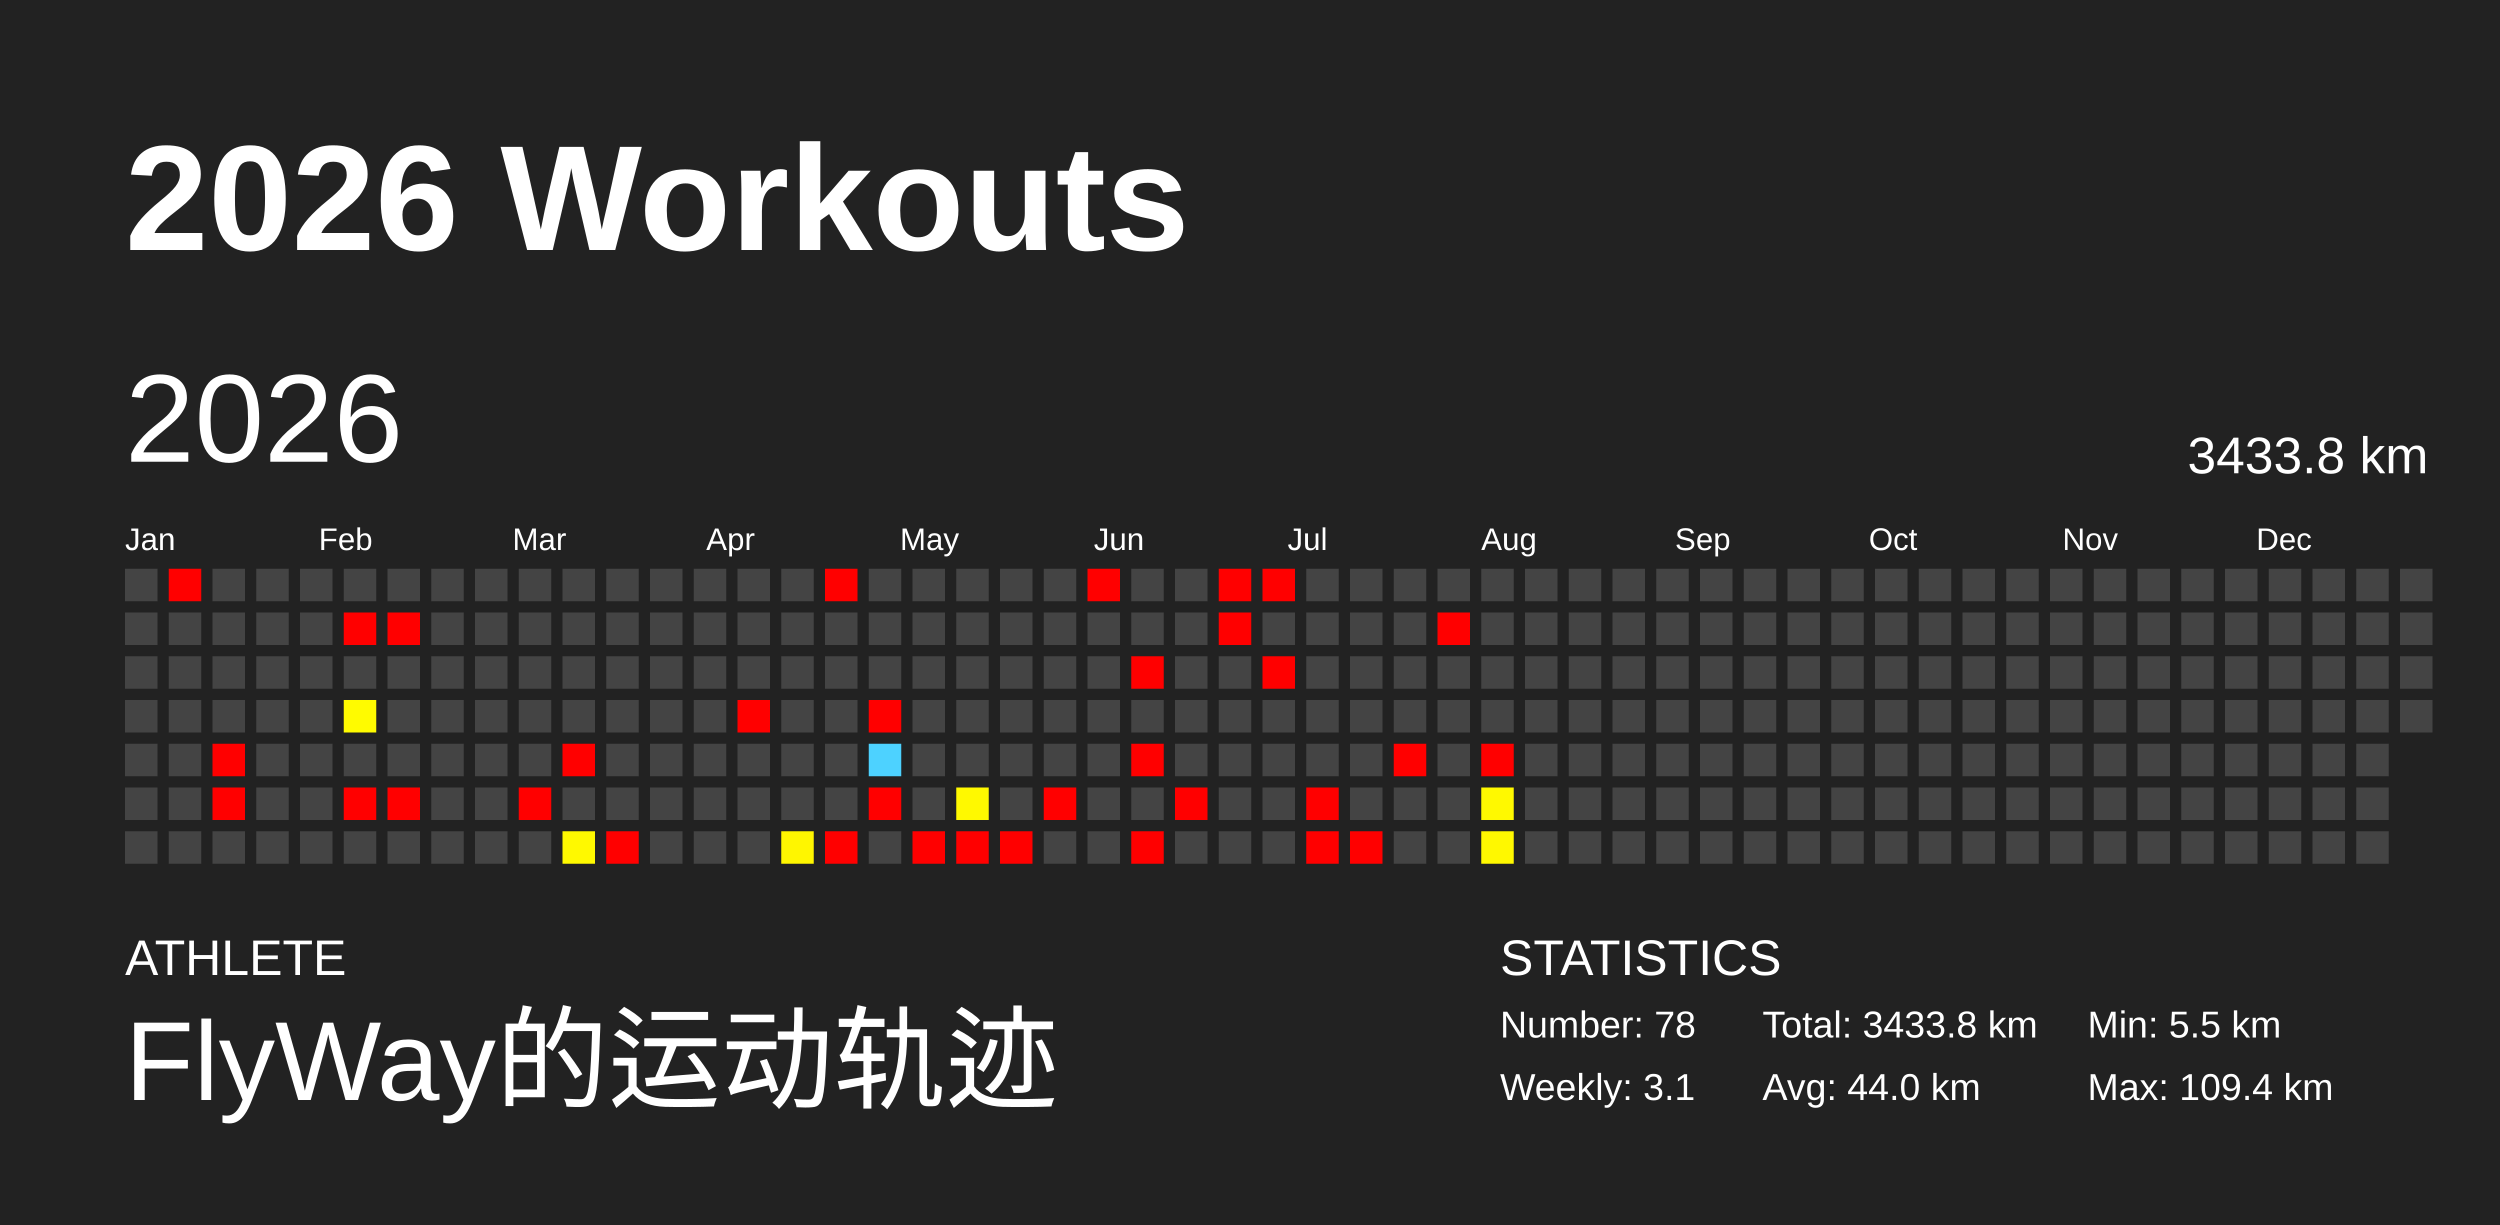
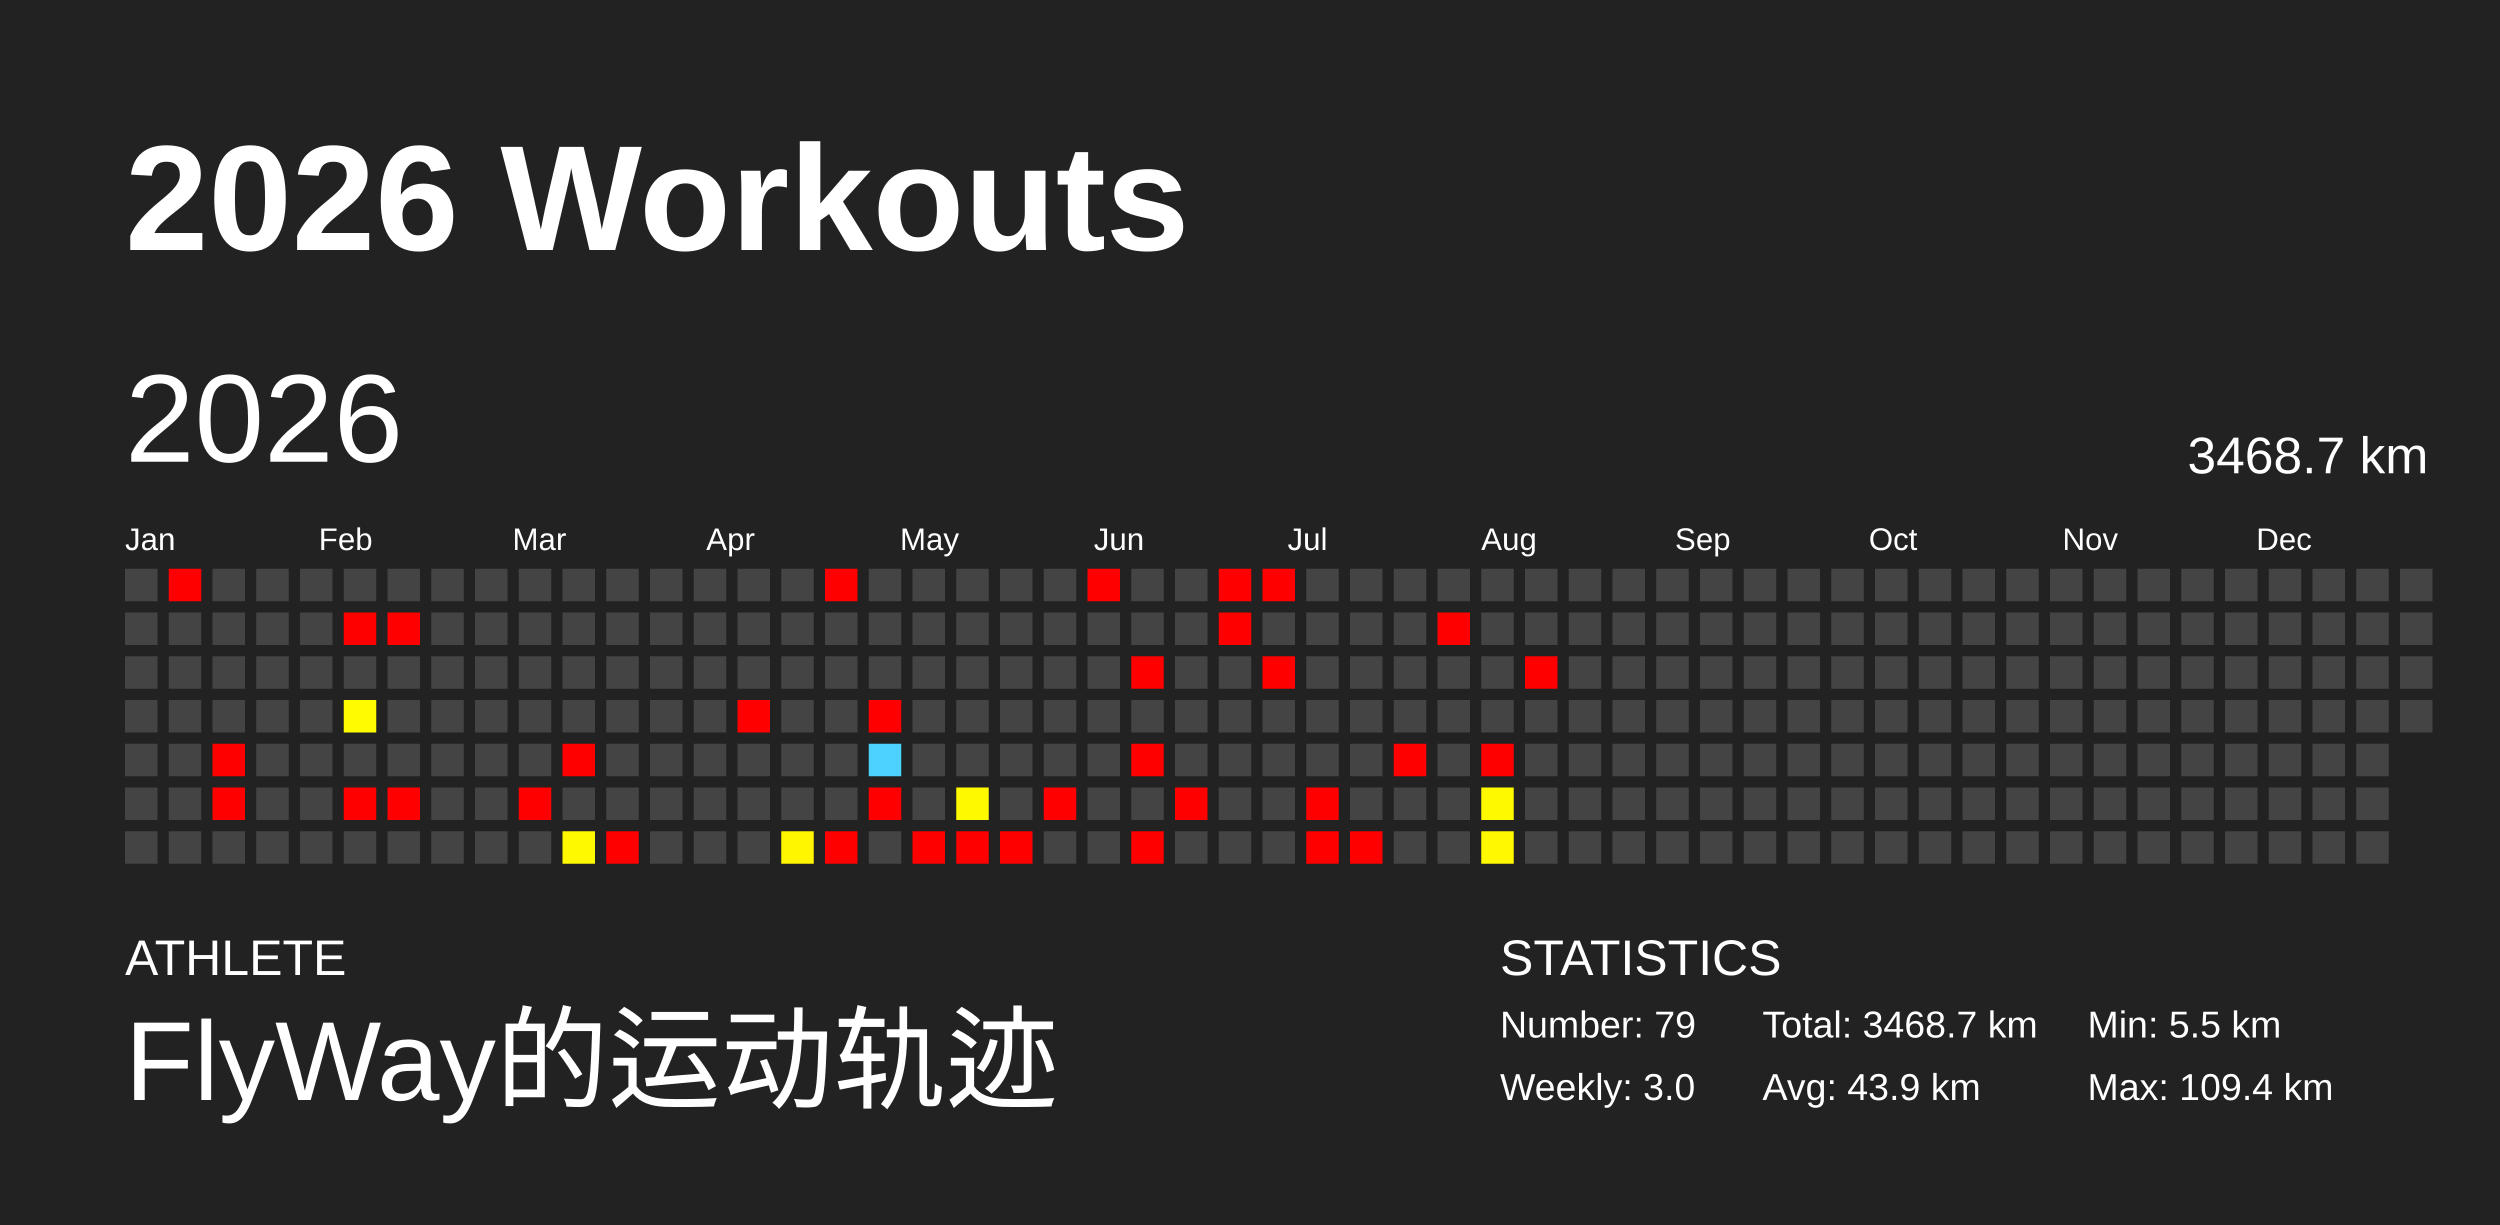
<svg xmlns="http://www.w3.org/2000/svg" baseProfile="full" height="98mm" version="1.1" viewBox="0,0,200,98" width="200mm">
  <defs />
  <rect fill="#222222" height="98" width="200" x="0" y="0" />
  <text fill="#FFFFFF" style="font-size:12px; font-family:Arial; font-weight:bold;" x="10" y="20">2026 Workouts</text>
  <text fill="#FFFFFF" style="font-size:4px; font-family:Arial" x="10" y="78">ATHLETE</text>
  <text fill="#FFFFFF" style="font-size:9px; font-family:Arial" x="10" y="88">FlyWay的运动轨迹</text>
  <text fill="#FFFFFF" style="font-size:4px; font-family:Arial" x="120" y="78">STATISTICS</text>
-   <text fill="#FFFFFF" style="font-size:3px; font-family:Arial" x="120" y="83">Number: 78</text>
-   <text fill="#FFFFFF" style="font-size:3px; font-family:Arial" x="120" y="88">Weekly: 3.1</text>
-   <text fill="#FFFFFF" style="font-size:3px; font-family:Arial" x="141" y="83">Total: 3433.8 km</text>
-   <text fill="#FFFFFF" style="font-size:3px; font-family:Arial" x="141" y="88">Avg: 44.0 km</text>
+   <text fill="#FFFFFF" style="font-size:3px; font-family:Arial" x="120" y="83">Number: 79</text>
+   <text fill="#FFFFFF" style="font-size:3px; font-family:Arial" x="120" y="88">Weekly: 3.0</text>
+   <text fill="#FFFFFF" style="font-size:3px; font-family:Arial" x="141" y="83">Total: 3468.7 km</text>
+   <text fill="#FFFFFF" style="font-size:3px; font-family:Arial" x="141" y="88">Avg: 43.9 km</text>
  <text fill="#FFFFFF" style="font-size:3px; font-family:Arial" x="167" y="83">Min: 5.5 km</text>
  <text fill="#FFFFFF" style="font-size:3px; font-family:Arial" x="167" y="88">Max: 109.4 km</text>
  <text dominant-baseline="hanging" fill="#FFFFFF" style="font-size:10.0px; font-family:Arial;" x="10" y="30">2026</text>
-   <text dominant-baseline="hanging" fill="#FFFFFF" style="font-size:4.125px; font-family:Arial;" x="175" y="35">3433.8 km</text>
+   <text dominant-baseline="hanging" fill="#FFFFFF" style="font-size:4.125px; font-family:Arial;" x="175" y="35">3468.7 km</text>
  <text fill="#FFFFFF" style="font-size:2.5px; font-family:Arial" x="10.0" y="44">Jan</text>
  <text fill="#FFFFFF" style="font-size:2.5px; font-family:Arial" x="25.5" y="44">Feb</text>
  <text fill="#FFFFFF" style="font-size:2.5px; font-family:Arial" x="41.0" y="44">Mar</text>
  <text fill="#FFFFFF" style="font-size:2.5px; font-family:Arial" x="56.5" y="44">Apr</text>
  <text fill="#FFFFFF" style="font-size:2.5px; font-family:Arial" x="72.0" y="44">May</text>
  <text fill="#FFFFFF" style="font-size:2.5px; font-family:Arial" x="87.5" y="44">Jun</text>
  <text fill="#FFFFFF" style="font-size:2.5px; font-family:Arial" x="103.0" y="44">Jul</text>
  <text fill="#FFFFFF" style="font-size:2.5px; font-family:Arial" x="118.5" y="44">Aug</text>
  <text fill="#FFFFFF" style="font-size:2.5px; font-family:Arial" x="134.0" y="44">Sep</text>
  <text fill="#FFFFFF" style="font-size:2.5px; font-family:Arial" x="149.5" y="44">Oct</text>
  <text fill="#FFFFFF" style="font-size:2.5px; font-family:Arial" x="165.0" y="44">Nov</text>
  <text fill="#FFFFFF" style="font-size:2.5px; font-family:Arial" x="180.5" y="44">Dec</text>
  <rect fill="#444444" height="2.6" width="2.6" x="10.0" y="45.5" />
  <rect fill="#444444" height="2.6" width="2.6" x="10.0" y="49.0" />
  <rect fill="#444444" height="2.6" width="2.6" x="10.0" y="52.5" />
  <rect fill="#444444" height="2.6" width="2.6" x="10.0" y="56.0" />
  <rect fill="#444444" height="2.6" width="2.6" x="10.0" y="59.5" />
  <rect fill="#444444" height="2.6" width="2.6" x="10.0" y="63.0" />
  <rect fill="#444444" height="2.6" width="2.6" x="10.0" y="66.5" />
  <rect fill="red" height="2.6" width="2.6" x="13.5" y="45.5" />
  <rect fill="#444444" height="2.6" width="2.6" x="13.5" y="49.0" />
  <rect fill="#444444" height="2.6" width="2.6" x="13.5" y="52.5" />
  <rect fill="#444444" height="2.6" width="2.6" x="13.5" y="56.0" />
  <rect fill="#444444" height="2.6" width="2.6" x="13.5" y="59.5" />
  <rect fill="#444444" height="2.6" width="2.6" x="13.5" y="63.0" />
  <rect fill="#444444" height="2.6" width="2.6" x="13.5" y="66.5" />
  <rect fill="#444444" height="2.6" width="2.6" x="17.0" y="45.5" />
  <rect fill="#444444" height="2.6" width="2.6" x="17.0" y="49.0" />
  <rect fill="#444444" height="2.6" width="2.6" x="17.0" y="52.5" />
  <rect fill="#444444" height="2.6" width="2.6" x="17.0" y="56.0" />
  <rect fill="red" height="2.6" width="2.6" x="17.0" y="59.5" />
  <rect fill="red" height="2.6" width="2.6" x="17.0" y="63.0" />
  <rect fill="#444444" height="2.6" width="2.6" x="17.0" y="66.5" />
  <rect fill="#444444" height="2.6" width="2.6" x="20.5" y="45.5" />
  <rect fill="#444444" height="2.6" width="2.6" x="20.5" y="49.0" />
  <rect fill="#444444" height="2.6" width="2.6" x="20.5" y="52.5" />
  <rect fill="#444444" height="2.6" width="2.6" x="20.5" y="56.0" />
  <rect fill="#444444" height="2.6" width="2.6" x="20.5" y="59.5" />
  <rect fill="#444444" height="2.6" width="2.6" x="20.5" y="63.0" />
  <rect fill="#444444" height="2.6" width="2.6" x="20.5" y="66.5" />
  <rect fill="#444444" height="2.6" width="2.6" x="24.0" y="45.5" />
  <rect fill="#444444" height="2.6" width="2.6" x="24.0" y="49.0" />
  <rect fill="#444444" height="2.6" width="2.6" x="24.0" y="52.5" />
  <rect fill="#444444" height="2.6" width="2.6" x="24.0" y="56.0" />
  <rect fill="#444444" height="2.6" width="2.6" x="24.0" y="59.5" />
  <rect fill="#444444" height="2.6" width="2.6" x="24.0" y="63.0" />
  <rect fill="#444444" height="2.6" width="2.6" x="24.0" y="66.5" />
  <rect fill="#444444" height="2.6" width="2.6" x="27.5" y="45.5" />
  <rect fill="red" height="2.6" width="2.6" x="27.5" y="49.0" />
  <rect fill="#444444" height="2.6" width="2.6" x="27.5" y="52.5" />
  <rect fill="#fffb00" height="2.6" width="2.6" x="27.5" y="56.0" />
  <rect fill="#444444" height="2.6" width="2.6" x="27.5" y="59.5" />
  <rect fill="red" height="2.6" width="2.6" x="27.5" y="63.0" />
  <rect fill="#444444" height="2.6" width="2.6" x="27.5" y="66.5" />
  <rect fill="#444444" height="2.6" width="2.6" x="31.0" y="45.5" />
  <rect fill="red" height="2.6" width="2.6" x="31.0" y="49.0" />
  <rect fill="#444444" height="2.6" width="2.6" x="31.0" y="52.5" />
  <rect fill="#444444" height="2.6" width="2.6" x="31.0" y="56.0" />
  <rect fill="#444444" height="2.6" width="2.6" x="31.0" y="59.5" />
  <rect fill="red" height="2.6" width="2.6" x="31.0" y="63.0" />
  <rect fill="#444444" height="2.6" width="2.6" x="31.0" y="66.5" />
  <rect fill="#444444" height="2.6" width="2.6" x="34.5" y="45.5" />
  <rect fill="#444444" height="2.6" width="2.6" x="34.5" y="49.0" />
  <rect fill="#444444" height="2.6" width="2.6" x="34.5" y="52.5" />
  <rect fill="#444444" height="2.6" width="2.6" x="34.5" y="56.0" />
  <rect fill="#444444" height="2.6" width="2.6" x="34.5" y="59.5" />
  <rect fill="#444444" height="2.6" width="2.6" x="34.5" y="63.0" />
  <rect fill="#444444" height="2.6" width="2.6" x="34.5" y="66.5" />
  <rect fill="#444444" height="2.6" width="2.6" x="38.0" y="45.5" />
  <rect fill="#444444" height="2.6" width="2.6" x="38.0" y="49.0" />
  <rect fill="#444444" height="2.6" width="2.6" x="38.0" y="52.5" />
  <rect fill="#444444" height="2.6" width="2.6" x="38.0" y="56.0" />
  <rect fill="#444444" height="2.6" width="2.6" x="38.0" y="59.5" />
  <rect fill="#444444" height="2.6" width="2.6" x="38.0" y="63.0" />
  <rect fill="#444444" height="2.6" width="2.6" x="38.0" y="66.5" />
  <rect fill="#444444" height="2.6" width="2.6" x="41.5" y="45.5" />
  <rect fill="#444444" height="2.6" width="2.6" x="41.5" y="49.0" />
  <rect fill="#444444" height="2.6" width="2.6" x="41.5" y="52.5" />
  <rect fill="#444444" height="2.6" width="2.6" x="41.5" y="56.0" />
  <rect fill="#444444" height="2.6" width="2.6" x="41.5" y="59.5" />
  <rect fill="red" height="2.6" width="2.6" x="41.5" y="63.0" />
  <rect fill="#444444" height="2.6" width="2.6" x="41.5" y="66.5" />
  <rect fill="#444444" height="2.6" width="2.6" x="45.0" y="45.5" />
  <rect fill="#444444" height="2.6" width="2.6" x="45.0" y="49.0" />
  <rect fill="#444444" height="2.6" width="2.6" x="45.0" y="52.5" />
  <rect fill="#444444" height="2.6" width="2.6" x="45.0" y="56.0" />
  <rect fill="red" height="2.6" width="2.6" x="45.0" y="59.5" />
  <rect fill="#444444" height="2.6" width="2.6" x="45.0" y="63.0" />
  <rect fill="#fff900" height="2.6" width="2.6" x="45.0" y="66.5" />
  <rect fill="#444444" height="2.6" width="2.6" x="48.5" y="45.5" />
  <rect fill="#444444" height="2.6" width="2.6" x="48.5" y="49.0" />
  <rect fill="#444444" height="2.6" width="2.6" x="48.5" y="52.5" />
  <rect fill="#444444" height="2.6" width="2.6" x="48.5" y="56.0" />
  <rect fill="#444444" height="2.6" width="2.6" x="48.5" y="59.5" />
  <rect fill="#444444" height="2.6" width="2.6" x="48.5" y="63.0" />
  <rect fill="red" height="2.6" width="2.6" x="48.5" y="66.5" />
  <rect fill="#444444" height="2.6" width="2.6" x="52.0" y="45.5" />
  <rect fill="#444444" height="2.6" width="2.6" x="52.0" y="49.0" />
  <rect fill="#444444" height="2.6" width="2.6" x="52.0" y="52.5" />
  <rect fill="#444444" height="2.6" width="2.6" x="52.0" y="56.0" />
  <rect fill="#444444" height="2.6" width="2.6" x="52.0" y="59.5" />
  <rect fill="#444444" height="2.6" width="2.6" x="52.0" y="63.0" />
  <rect fill="#444444" height="2.6" width="2.6" x="52.0" y="66.5" />
  <rect fill="#444444" height="2.6" width="2.6" x="55.5" y="45.5" />
  <rect fill="#444444" height="2.6" width="2.6" x="55.5" y="49.0" />
  <rect fill="#444444" height="2.6" width="2.6" x="55.5" y="52.5" />
  <rect fill="#444444" height="2.6" width="2.6" x="55.5" y="56.0" />
  <rect fill="#444444" height="2.6" width="2.6" x="55.5" y="59.5" />
  <rect fill="#444444" height="2.6" width="2.6" x="55.5" y="63.0" />
  <rect fill="#444444" height="2.6" width="2.6" x="55.5" y="66.5" />
  <rect fill="#444444" height="2.6" width="2.6" x="59.0" y="45.5" />
  <rect fill="#444444" height="2.6" width="2.6" x="59.0" y="49.0" />
  <rect fill="#444444" height="2.6" width="2.6" x="59.0" y="52.5" />
  <rect fill="red" height="2.6" width="2.6" x="59.0" y="56.0" />
  <rect fill="#444444" height="2.6" width="2.6" x="59.0" y="59.5" />
  <rect fill="#444444" height="2.6" width="2.6" x="59.0" y="63.0" />
  <rect fill="#444444" height="2.6" width="2.6" x="59.0" y="66.5" />
  <rect fill="#444444" height="2.6" width="2.6" x="62.5" y="45.5" />
  <rect fill="#444444" height="2.6" width="2.6" x="62.5" y="49.0" />
  <rect fill="#444444" height="2.6" width="2.6" x="62.5" y="52.5" />
  <rect fill="#444444" height="2.6" width="2.6" x="62.5" y="56.0" />
  <rect fill="#444444" height="2.6" width="2.6" x="62.5" y="59.5" />
  <rect fill="#444444" height="2.6" width="2.6" x="62.5" y="63.0" />
  <rect fill="#fff600" height="2.6" width="2.6" x="62.5" y="66.5" />
  <rect fill="red" height="2.6" width="2.6" x="66.0" y="45.5" />
  <rect fill="#444444" height="2.6" width="2.6" x="66.0" y="49.0" />
  <rect fill="#444444" height="2.6" width="2.6" x="66.0" y="52.5" />
  <rect fill="#444444" height="2.6" width="2.6" x="66.0" y="56.0" />
  <rect fill="#444444" height="2.6" width="2.6" x="66.0" y="59.5" />
  <rect fill="#444444" height="2.6" width="2.6" x="66.0" y="63.0" />
  <rect fill="red" height="2.6" width="2.6" x="66.0" y="66.5" />
  <rect fill="#444444" height="2.6" width="2.6" x="69.5" y="45.5" />
  <rect fill="#444444" height="2.6" width="2.6" x="69.5" y="49.0" />
  <rect fill="#444444" height="2.6" width="2.6" x="69.5" y="52.5" />
  <rect fill="red" height="2.6" width="2.6" x="69.5" y="56.0" />
  <rect fill="#4dd2ff" height="2.6" width="2.6" x="69.5" y="59.5" />
  <rect fill="red" height="2.6" width="2.6" x="69.5" y="63.0" />
  <rect fill="#444444" height="2.6" width="2.6" x="69.5" y="66.5" />
  <rect fill="#444444" height="2.6" width="2.6" x="73.0" y="45.5" />
  <rect fill="#444444" height="2.6" width="2.6" x="73.0" y="49.0" />
  <rect fill="#444444" height="2.6" width="2.6" x="73.0" y="52.5" />
  <rect fill="#444444" height="2.6" width="2.6" x="73.0" y="56.0" />
  <rect fill="#444444" height="2.6" width="2.6" x="73.0" y="59.5" />
  <rect fill="#444444" height="2.6" width="2.6" x="73.0" y="63.0" />
  <rect fill="red" height="2.6" width="2.6" x="73.0" y="66.5" />
  <rect fill="#444444" height="2.6" width="2.6" x="76.5" y="45.5" />
  <rect fill="#444444" height="2.6" width="2.6" x="76.5" y="49.0" />
  <rect fill="#444444" height="2.6" width="2.6" x="76.5" y="52.5" />
  <rect fill="#444444" height="2.6" width="2.6" x="76.5" y="56.0" />
  <rect fill="#444444" height="2.6" width="2.6" x="76.5" y="59.5" />
  <rect fill="#fff900" height="2.6" width="2.6" x="76.5" y="63.0" />
  <rect fill="red" height="2.6" width="2.6" x="76.5" y="66.5" />
  <rect fill="#444444" height="2.6" width="2.6" x="80.0" y="45.5" />
  <rect fill="#444444" height="2.6" width="2.6" x="80.0" y="49.0" />
  <rect fill="#444444" height="2.6" width="2.6" x="80.0" y="52.5" />
  <rect fill="#444444" height="2.6" width="2.6" x="80.0" y="56.0" />
  <rect fill="#444444" height="2.6" width="2.6" x="80.0" y="59.5" />
  <rect fill="#444444" height="2.6" width="2.6" x="80.0" y="63.0" />
  <rect fill="red" height="2.6" width="2.6" x="80.0" y="66.5" />
  <rect fill="#444444" height="2.6" width="2.6" x="83.5" y="45.5" />
  <rect fill="#444444" height="2.6" width="2.6" x="83.5" y="49.0" />
  <rect fill="#444444" height="2.6" width="2.6" x="83.5" y="52.5" />
  <rect fill="#444444" height="2.6" width="2.6" x="83.5" y="56.0" />
  <rect fill="#444444" height="2.6" width="2.6" x="83.5" y="59.5" />
  <rect fill="red" height="2.6" width="2.6" x="83.5" y="63.0" />
  <rect fill="#444444" height="2.6" width="2.6" x="83.5" y="66.5" />
  <rect fill="red" height="2.6" width="2.6" x="87.0" y="45.5" />
  <rect fill="#444444" height="2.6" width="2.6" x="87.0" y="49.0" />
  <rect fill="#444444" height="2.6" width="2.6" x="87.0" y="52.5" />
  <rect fill="#444444" height="2.6" width="2.6" x="87.0" y="56.0" />
  <rect fill="#444444" height="2.6" width="2.6" x="87.0" y="59.5" />
  <rect fill="#444444" height="2.6" width="2.6" x="87.0" y="63.0" />
  <rect fill="#444444" height="2.6" width="2.6" x="87.0" y="66.5" />
  <rect fill="#444444" height="2.6" width="2.6" x="90.5" y="45.5" />
  <rect fill="#444444" height="2.6" width="2.6" x="90.5" y="49.0" />
  <rect fill="red" height="2.6" width="2.6" x="90.5" y="52.5" />
  <rect fill="#444444" height="2.6" width="2.6" x="90.5" y="56.0" />
  <rect fill="red" height="2.6" width="2.6" x="90.5" y="59.5" />
  <rect fill="#444444" height="2.6" width="2.6" x="90.5" y="63.0" />
  <rect fill="red" height="2.6" width="2.6" x="90.5" y="66.5" />
  <rect fill="#444444" height="2.6" width="2.6" x="94.0" y="45.5" />
  <rect fill="#444444" height="2.6" width="2.6" x="94.0" y="49.0" />
  <rect fill="#444444" height="2.6" width="2.6" x="94.0" y="52.5" />
  <rect fill="#444444" height="2.6" width="2.6" x="94.0" y="56.0" />
  <rect fill="#444444" height="2.6" width="2.6" x="94.0" y="59.5" />
  <rect fill="red" height="2.6" width="2.6" x="94.0" y="63.0" />
  <rect fill="#444444" height="2.6" width="2.6" x="94.0" y="66.5" />
  <rect fill="red" height="2.6" width="2.6" x="97.5" y="45.5" />
  <rect fill="red" height="2.6" width="2.6" x="97.5" y="49.0" />
  <rect fill="#444444" height="2.6" width="2.6" x="97.5" y="52.5" />
  <rect fill="#444444" height="2.6" width="2.6" x="97.5" y="56.0" />
  <rect fill="#444444" height="2.6" width="2.6" x="97.5" y="59.5" />
  <rect fill="#444444" height="2.6" width="2.6" x="97.5" y="63.0" />
  <rect fill="#444444" height="2.6" width="2.6" x="97.5" y="66.5" />
  <rect fill="red" height="2.6" width="2.6" x="101.0" y="45.5" />
  <rect fill="#444444" height="2.6" width="2.6" x="101.0" y="49.0" />
  <rect fill="red" height="2.6" width="2.6" x="101.0" y="52.5" />
  <rect fill="#444444" height="2.6" width="2.6" x="101.0" y="56.0" />
  <rect fill="#444444" height="2.6" width="2.6" x="101.0" y="59.5" />
  <rect fill="#444444" height="2.6" width="2.6" x="101.0" y="63.0" />
  <rect fill="#444444" height="2.6" width="2.6" x="101.0" y="66.5" />
  <rect fill="#444444" height="2.6" width="2.6" x="104.5" y="45.5" />
  <rect fill="#444444" height="2.6" width="2.6" x="104.5" y="49.0" />
  <rect fill="#444444" height="2.6" width="2.6" x="104.5" y="52.5" />
  <rect fill="#444444" height="2.6" width="2.6" x="104.5" y="56.0" />
  <rect fill="#444444" height="2.6" width="2.6" x="104.5" y="59.5" />
  <rect fill="red" height="2.6" width="2.6" x="104.5" y="63.0" />
  <rect fill="red" height="2.6" width="2.6" x="104.5" y="66.5" />
  <rect fill="#444444" height="2.6" width="2.6" x="108.0" y="45.5" />
  <rect fill="#444444" height="2.6" width="2.6" x="108.0" y="49.0" />
  <rect fill="#444444" height="2.6" width="2.6" x="108.0" y="52.5" />
  <rect fill="#444444" height="2.6" width="2.6" x="108.0" y="56.0" />
  <rect fill="#444444" height="2.6" width="2.6" x="108.0" y="59.5" />
  <rect fill="#444444" height="2.6" width="2.6" x="108.0" y="63.0" />
  <rect fill="red" height="2.6" width="2.6" x="108.0" y="66.5" />
  <rect fill="#444444" height="2.6" width="2.6" x="111.5" y="45.5" />
  <rect fill="#444444" height="2.6" width="2.6" x="111.5" y="49.0" />
  <rect fill="#444444" height="2.6" width="2.6" x="111.5" y="52.5" />
  <rect fill="#444444" height="2.6" width="2.6" x="111.5" y="56.0" />
  <rect fill="red" height="2.6" width="2.6" x="111.5" y="59.5" />
  <rect fill="#444444" height="2.6" width="2.6" x="111.5" y="63.0" />
  <rect fill="#444444" height="2.6" width="2.6" x="111.5" y="66.5" />
  <rect fill="#444444" height="2.6" width="2.6" x="115.0" y="45.5" />
  <rect fill="red" height="2.6" width="2.6" x="115.0" y="49.0" />
  <rect fill="#444444" height="2.6" width="2.6" x="115.0" y="52.5" />
  <rect fill="#444444" height="2.6" width="2.6" x="115.0" y="56.0" />
  <rect fill="#444444" height="2.6" width="2.6" x="115.0" y="59.5" />
  <rect fill="#444444" height="2.6" width="2.6" x="115.0" y="63.0" />
  <rect fill="#444444" height="2.6" width="2.6" x="115.0" y="66.5" />
  <rect fill="#444444" height="2.6" width="2.6" x="118.5" y="45.5" />
  <rect fill="#444444" height="2.6" width="2.6" x="118.5" y="49.0" />
  <rect fill="#444444" height="2.6" width="2.6" x="118.5" y="52.5" />
  <rect fill="#444444" height="2.6" width="2.6" x="118.5" y="56.0" />
  <rect fill="red" height="2.6" width="2.6" x="118.5" y="59.5" />
  <rect fill="#fff900" height="2.6" width="2.6" x="118.5" y="63.0" />
  <rect fill="#fff800" height="2.6" width="2.6" x="118.5" y="66.5" />
  <rect fill="#444444" height="2.6" width="2.6" x="122.0" y="45.5" />
  <rect fill="#444444" height="2.6" width="2.6" x="122.0" y="49.0" />
-   <rect fill="#444444" height="2.6" width="2.6" x="122.0" y="52.5" />
+   <rect fill="red" height="2.6" width="2.6" x="122.0" y="52.5" />
  <rect fill="#444444" height="2.6" width="2.6" x="122.0" y="56.0" />
  <rect fill="#444444" height="2.6" width="2.6" x="122.0" y="59.5" />
  <rect fill="#444444" height="2.6" width="2.6" x="122.0" y="63.0" />
  <rect fill="#444444" height="2.6" width="2.6" x="122.0" y="66.5" />
  <rect fill="#444444" height="2.6" width="2.6" x="125.5" y="45.5" />
  <rect fill="#444444" height="2.6" width="2.6" x="125.5" y="49.0" />
  <rect fill="#444444" height="2.6" width="2.6" x="125.5" y="52.5" />
  <rect fill="#444444" height="2.6" width="2.6" x="125.5" y="56.0" />
  <rect fill="#444444" height="2.6" width="2.6" x="125.5" y="59.5" />
  <rect fill="#444444" height="2.6" width="2.6" x="125.5" y="63.0" />
  <rect fill="#444444" height="2.6" width="2.6" x="125.5" y="66.5" />
  <rect fill="#444444" height="2.6" width="2.6" x="129.0" y="45.5" />
  <rect fill="#444444" height="2.6" width="2.6" x="129.0" y="49.0" />
  <rect fill="#444444" height="2.6" width="2.6" x="129.0" y="52.5" />
  <rect fill="#444444" height="2.6" width="2.6" x="129.0" y="56.0" />
  <rect fill="#444444" height="2.6" width="2.6" x="129.0" y="59.5" />
  <rect fill="#444444" height="2.6" width="2.6" x="129.0" y="63.0" />
  <rect fill="#444444" height="2.6" width="2.6" x="129.0" y="66.5" />
  <rect fill="#444444" height="2.6" width="2.6" x="132.5" y="45.5" />
  <rect fill="#444444" height="2.6" width="2.6" x="132.5" y="49.0" />
  <rect fill="#444444" height="2.6" width="2.6" x="132.5" y="52.5" />
  <rect fill="#444444" height="2.6" width="2.6" x="132.5" y="56.0" />
  <rect fill="#444444" height="2.6" width="2.6" x="132.5" y="59.5" />
  <rect fill="#444444" height="2.6" width="2.6" x="132.5" y="63.0" />
  <rect fill="#444444" height="2.6" width="2.6" x="132.5" y="66.5" />
  <rect fill="#444444" height="2.6" width="2.6" x="136.0" y="45.5" />
  <rect fill="#444444" height="2.6" width="2.6" x="136.0" y="49.0" />
  <rect fill="#444444" height="2.6" width="2.6" x="136.0" y="52.5" />
  <rect fill="#444444" height="2.6" width="2.6" x="136.0" y="56.0" />
  <rect fill="#444444" height="2.6" width="2.6" x="136.0" y="59.5" />
  <rect fill="#444444" height="2.6" width="2.6" x="136.0" y="63.0" />
  <rect fill="#444444" height="2.6" width="2.6" x="136.0" y="66.5" />
  <rect fill="#444444" height="2.6" width="2.6" x="139.5" y="45.5" />
  <rect fill="#444444" height="2.6" width="2.6" x="139.5" y="49.0" />
  <rect fill="#444444" height="2.6" width="2.6" x="139.5" y="52.5" />
  <rect fill="#444444" height="2.6" width="2.6" x="139.5" y="56.0" />
  <rect fill="#444444" height="2.6" width="2.6" x="139.5" y="59.5" />
  <rect fill="#444444" height="2.6" width="2.6" x="139.5" y="63.0" />
  <rect fill="#444444" height="2.6" width="2.6" x="139.5" y="66.5" />
  <rect fill="#444444" height="2.6" width="2.6" x="143.0" y="45.5" />
  <rect fill="#444444" height="2.6" width="2.6" x="143.0" y="49.0" />
  <rect fill="#444444" height="2.6" width="2.6" x="143.0" y="52.5" />
  <rect fill="#444444" height="2.6" width="2.6" x="143.0" y="56.0" />
  <rect fill="#444444" height="2.6" width="2.6" x="143.0" y="59.5" />
  <rect fill="#444444" height="2.6" width="2.6" x="143.0" y="63.0" />
  <rect fill="#444444" height="2.6" width="2.6" x="143.0" y="66.5" />
  <rect fill="#444444" height="2.6" width="2.6" x="146.5" y="45.5" />
  <rect fill="#444444" height="2.6" width="2.6" x="146.5" y="49.0" />
  <rect fill="#444444" height="2.6" width="2.6" x="146.5" y="52.5" />
  <rect fill="#444444" height="2.6" width="2.6" x="146.5" y="56.0" />
  <rect fill="#444444" height="2.6" width="2.6" x="146.5" y="59.5" />
  <rect fill="#444444" height="2.6" width="2.6" x="146.5" y="63.0" />
  <rect fill="#444444" height="2.6" width="2.6" x="146.5" y="66.5" />
  <rect fill="#444444" height="2.6" width="2.6" x="150.0" y="45.5" />
  <rect fill="#444444" height="2.6" width="2.6" x="150.0" y="49.0" />
  <rect fill="#444444" height="2.6" width="2.6" x="150.0" y="52.5" />
  <rect fill="#444444" height="2.6" width="2.6" x="150.0" y="56.0" />
  <rect fill="#444444" height="2.6" width="2.6" x="150.0" y="59.5" />
  <rect fill="#444444" height="2.6" width="2.6" x="150.0" y="63.0" />
  <rect fill="#444444" height="2.6" width="2.6" x="150.0" y="66.5" />
  <rect fill="#444444" height="2.6" width="2.6" x="153.5" y="45.5" />
  <rect fill="#444444" height="2.6" width="2.6" x="153.5" y="49.0" />
  <rect fill="#444444" height="2.6" width="2.6" x="153.5" y="52.5" />
  <rect fill="#444444" height="2.6" width="2.6" x="153.5" y="56.0" />
  <rect fill="#444444" height="2.6" width="2.6" x="153.5" y="59.5" />
  <rect fill="#444444" height="2.6" width="2.6" x="153.5" y="63.0" />
  <rect fill="#444444" height="2.6" width="2.6" x="153.5" y="66.5" />
  <rect fill="#444444" height="2.6" width="2.6" x="157.0" y="45.5" />
  <rect fill="#444444" height="2.6" width="2.6" x="157.0" y="49.0" />
  <rect fill="#444444" height="2.6" width="2.6" x="157.0" y="52.5" />
  <rect fill="#444444" height="2.6" width="2.6" x="157.0" y="56.0" />
  <rect fill="#444444" height="2.6" width="2.6" x="157.0" y="59.5" />
  <rect fill="#444444" height="2.6" width="2.6" x="157.0" y="63.0" />
  <rect fill="#444444" height="2.6" width="2.6" x="157.0" y="66.5" />
  <rect fill="#444444" height="2.6" width="2.6" x="160.5" y="45.5" />
  <rect fill="#444444" height="2.6" width="2.6" x="160.5" y="49.0" />
  <rect fill="#444444" height="2.6" width="2.6" x="160.5" y="52.5" />
  <rect fill="#444444" height="2.6" width="2.6" x="160.5" y="56.0" />
  <rect fill="#444444" height="2.6" width="2.6" x="160.5" y="59.5" />
  <rect fill="#444444" height="2.6" width="2.6" x="160.5" y="63.0" />
  <rect fill="#444444" height="2.6" width="2.6" x="160.5" y="66.5" />
  <rect fill="#444444" height="2.6" width="2.6" x="164.0" y="45.5" />
  <rect fill="#444444" height="2.6" width="2.6" x="164.0" y="49.0" />
  <rect fill="#444444" height="2.6" width="2.6" x="164.0" y="52.5" />
  <rect fill="#444444" height="2.6" width="2.6" x="164.0" y="56.0" />
  <rect fill="#444444" height="2.6" width="2.6" x="164.0" y="59.5" />
  <rect fill="#444444" height="2.6" width="2.6" x="164.0" y="63.0" />
  <rect fill="#444444" height="2.6" width="2.6" x="164.0" y="66.5" />
  <rect fill="#444444" height="2.6" width="2.6" x="167.5" y="45.5" />
  <rect fill="#444444" height="2.6" width="2.6" x="167.5" y="49.0" />
  <rect fill="#444444" height="2.6" width="2.6" x="167.5" y="52.5" />
  <rect fill="#444444" height="2.6" width="2.6" x="167.5" y="56.0" />
  <rect fill="#444444" height="2.6" width="2.6" x="167.5" y="59.5" />
  <rect fill="#444444" height="2.6" width="2.6" x="167.5" y="63.0" />
  <rect fill="#444444" height="2.6" width="2.6" x="167.5" y="66.5" />
  <rect fill="#444444" height="2.6" width="2.6" x="171.0" y="45.5" />
  <rect fill="#444444" height="2.6" width="2.6" x="171.0" y="49.0" />
  <rect fill="#444444" height="2.6" width="2.6" x="171.0" y="52.5" />
  <rect fill="#444444" height="2.6" width="2.6" x="171.0" y="56.0" />
  <rect fill="#444444" height="2.6" width="2.6" x="171.0" y="59.5" />
  <rect fill="#444444" height="2.6" width="2.6" x="171.0" y="63.0" />
  <rect fill="#444444" height="2.6" width="2.6" x="171.0" y="66.5" />
  <rect fill="#444444" height="2.6" width="2.6" x="174.5" y="45.5" />
  <rect fill="#444444" height="2.6" width="2.6" x="174.5" y="49.0" />
  <rect fill="#444444" height="2.6" width="2.6" x="174.5" y="52.5" />
  <rect fill="#444444" height="2.6" width="2.6" x="174.5" y="56.0" />
  <rect fill="#444444" height="2.6" width="2.6" x="174.5" y="59.5" />
  <rect fill="#444444" height="2.6" width="2.6" x="174.5" y="63.0" />
  <rect fill="#444444" height="2.6" width="2.6" x="174.5" y="66.5" />
  <rect fill="#444444" height="2.6" width="2.6" x="178.0" y="45.5" />
  <rect fill="#444444" height="2.6" width="2.6" x="178.0" y="49.0" />
  <rect fill="#444444" height="2.6" width="2.6" x="178.0" y="52.5" />
  <rect fill="#444444" height="2.6" width="2.6" x="178.0" y="56.0" />
  <rect fill="#444444" height="2.6" width="2.6" x="178.0" y="59.5" />
  <rect fill="#444444" height="2.6" width="2.6" x="178.0" y="63.0" />
  <rect fill="#444444" height="2.6" width="2.6" x="178.0" y="66.5" />
  <rect fill="#444444" height="2.6" width="2.6" x="181.5" y="45.5" />
  <rect fill="#444444" height="2.6" width="2.6" x="181.5" y="49.0" />
  <rect fill="#444444" height="2.6" width="2.6" x="181.5" y="52.5" />
  <rect fill="#444444" height="2.6" width="2.6" x="181.5" y="56.0" />
  <rect fill="#444444" height="2.6" width="2.6" x="181.5" y="59.5" />
  <rect fill="#444444" height="2.6" width="2.6" x="181.5" y="63.0" />
  <rect fill="#444444" height="2.6" width="2.6" x="181.5" y="66.5" />
  <rect fill="#444444" height="2.6" width="2.6" x="185.0" y="45.5" />
  <rect fill="#444444" height="2.6" width="2.6" x="185.0" y="49.0" />
  <rect fill="#444444" height="2.6" width="2.6" x="185.0" y="52.5" />
  <rect fill="#444444" height="2.6" width="2.6" x="185.0" y="56.0" />
  <rect fill="#444444" height="2.6" width="2.6" x="185.0" y="59.5" />
  <rect fill="#444444" height="2.6" width="2.6" x="185.0" y="63.0" />
  <rect fill="#444444" height="2.6" width="2.6" x="185.0" y="66.5" />
  <rect fill="#444444" height="2.6" width="2.6" x="188.5" y="45.5" />
  <rect fill="#444444" height="2.6" width="2.6" x="188.5" y="49.0" />
  <rect fill="#444444" height="2.6" width="2.6" x="188.5" y="52.5" />
  <rect fill="#444444" height="2.6" width="2.6" x="188.5" y="56.0" />
  <rect fill="#444444" height="2.6" width="2.6" x="188.5" y="59.5" />
  <rect fill="#444444" height="2.6" width="2.6" x="188.5" y="63.0" />
  <rect fill="#444444" height="2.6" width="2.6" x="188.5" y="66.5" />
  <rect fill="#444444" height="2.6" width="2.6" x="192.0" y="45.5" />
  <rect fill="#444444" height="2.6" width="2.6" x="192.0" y="49.0" />
  <rect fill="#444444" height="2.6" width="2.6" x="192.0" y="52.5" />
  <rect fill="#444444" height="2.6" width="2.6" x="192.0" y="56.0" />
</svg>
